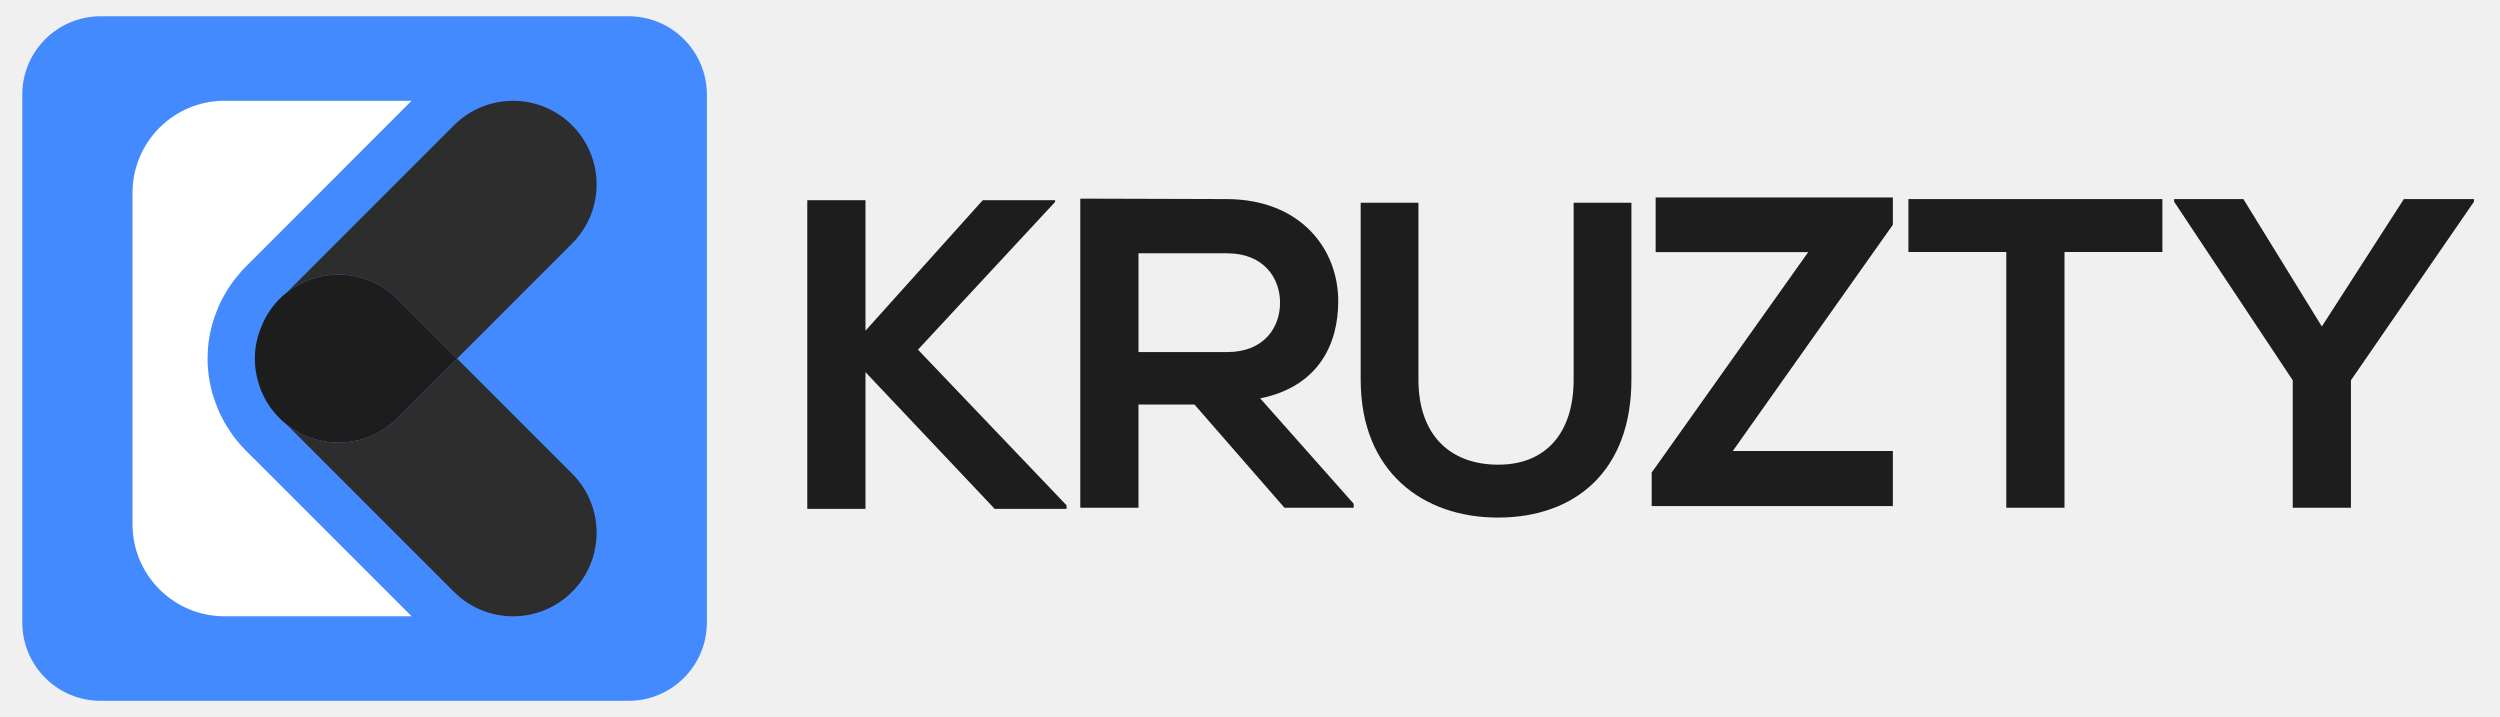
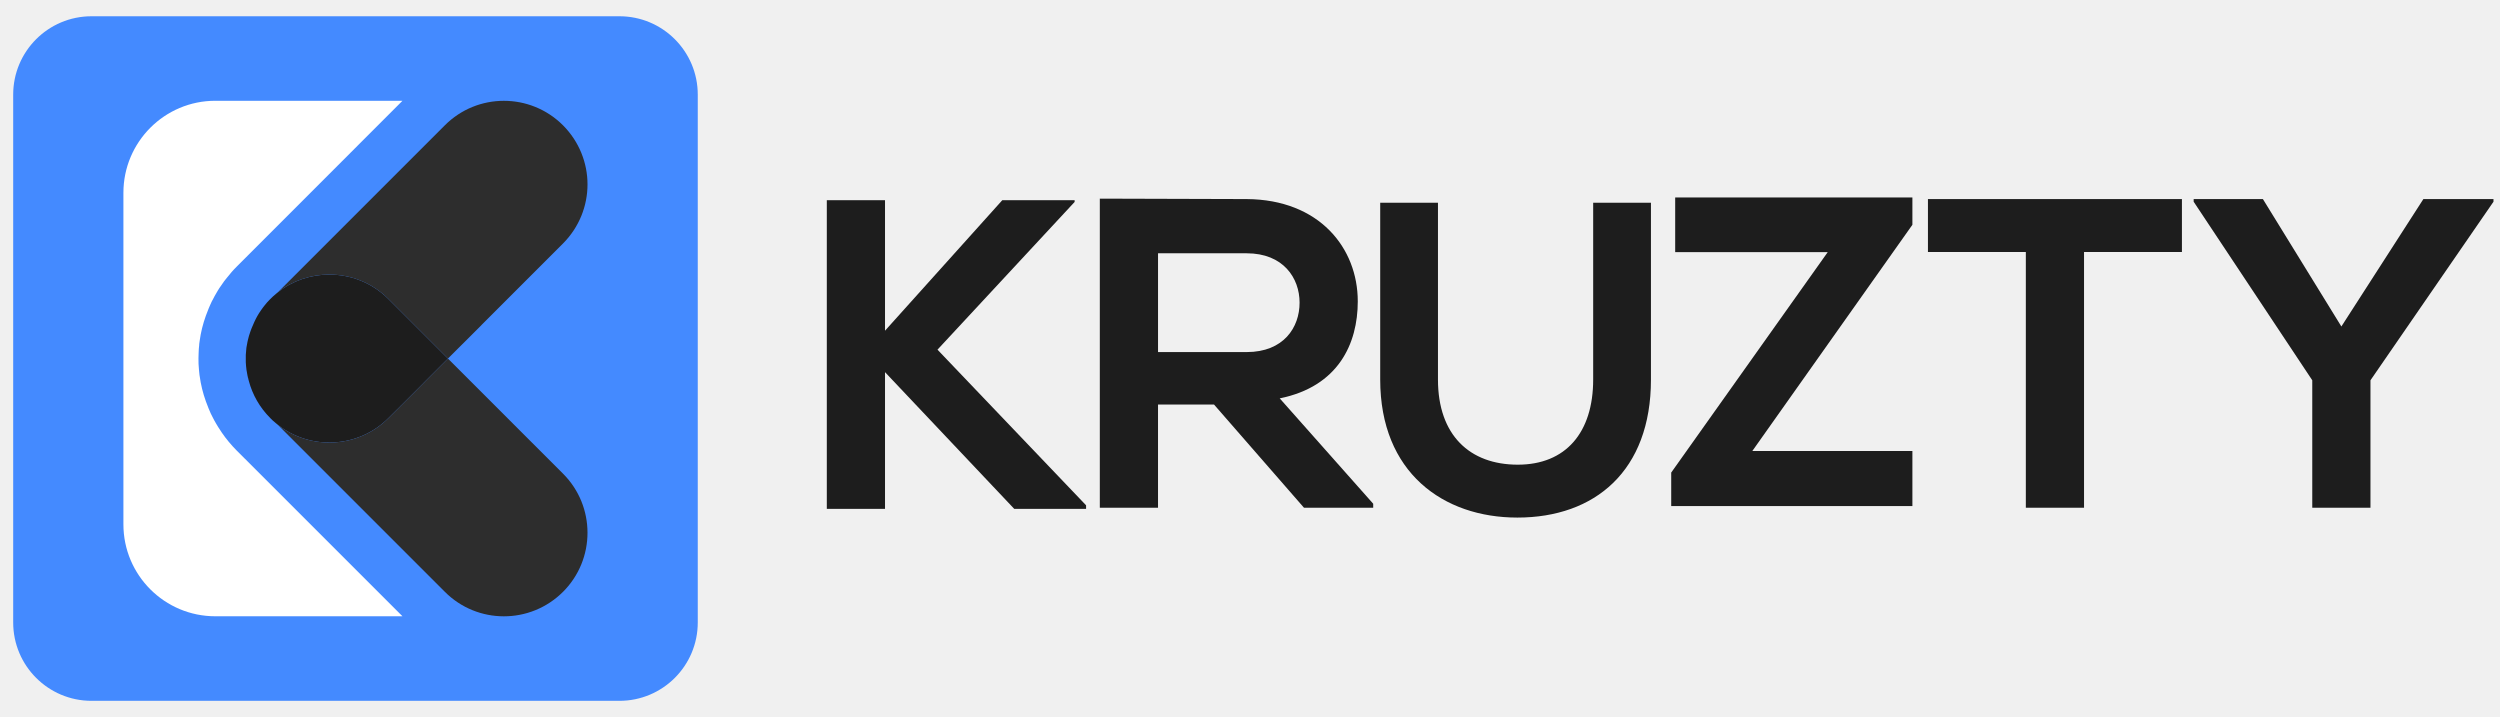
<svg xmlns="http://www.w3.org/2000/svg" version="1.2" baseProfile="tiny-ps" viewBox="0 0 1920 550" width="1920" height="550">
  <style>
		tspan { white-space:pre }
		.s0 { fill: #448aff } 
		.s1 { fill: #3998d3 } 
		.s2 { fill: #88c946 } 
		.s3 { fill: #1c6836 } 
		.s4 { fill: #1d1d1d } 
		.s5 { fill: #2d2d2d } 
		.s6 { fill: #ffffff } 
		.s7 { fill: #2c2e35 } 
	</style>
  <g id="Layer 1">
    <g id="&lt;Group&gt;">
      <g id="&lt;Group&gt;">
        <g id="&lt;Group&gt;">
-           <path id="&lt;Path&gt;" class="s0" d="m482.71 538.24h-405.41c-33.23 0-60.17-26.94-60.17-60.17v-405.41c0-33.23 26.94-60.17 60.17-60.17h405.41c33.23 0 60.17 26.94 60.17 60.17v405.41c0 33.23-26.94 60.17-60.17 60.17z" />
+           <path id="&lt;Path&gt;" class="s0" d="m475.71 538.24h-405.41c-33.23 0-60.17-26.94-60.17-60.17v-405.41c0-33.23 26.94-60.17 60.17-60.17h405.41c33.23 0 60.17 26.94 60.17 60.17v405.41c0 33.23-26.94 60.17-60.17 60.17z" />
        </g>
        <g id="&lt;Group&gt;">
-           <path id="&lt;Path&gt;" class="s1" d="m197.23 261.96c-0.22 0.87-0.36 1.67-0.51 2.47c0.07-0.58 0.14-1.09 0.29-1.67c0-0.22 0.07-0.51 0.22-0.8z" />
-           <path id="&lt;Path&gt;" class="s2" d="m220.38 326.26c-0.58-0.44-1.16-0.87-1.67-1.38l0.07-0.22l1.6 1.6z" />
-           <path id="&lt;Path&gt;" class="s3" d="m197.23 261.96c-0.22 0.87-0.36 1.67-0.51 2.47c0.07-0.58 0.14-1.09 0.29-1.67c0-0.22 0.07-0.51 0.22-0.8z" />
-           <path id="&lt;Path&gt;" class="s3" d="m197.23 261.96c-0.22 0.87-0.36 1.67-0.51 2.47c0.07-0.58 0.14-1.09 0.29-1.67c0-0.22 0.07-0.51 0.22-0.8z" />
-           <path id="&lt;Path&gt;" class="s2" d="m194.69 198.81l1.52-1.45l-1.52 1.52v-0.07z" />
-           <path id="&lt;Path&gt;" class="s2" d="m220.38 224.51l-1.45 1.45l-0.15-0.15c0.51-0.44 1.02-0.87 1.6-1.31z" />
+           <path id="&lt;Path&gt;" class="s1" d="m190.23 261.96c-0.22 0.87-0.36 1.67-0.51 2.47c0.07-0.58 0.14-1.09 0.29-1.67c0-0.22 0.07-0.51 0.22-0.8z" />
+           <path id="&lt;Path&gt;" class="s2" d="m213.38 326.26c-0.58-0.44-1.16-0.87-1.67-1.38l0.07-0.22l1.6 1.6z" />
+           <path id="&lt;Path&gt;" class="s3" d="m190.23 261.96c-0.22 0.87-0.36 1.67-0.51 2.47c0.07-0.58 0.14-1.09 0.29-1.67c0-0.22 0.07-0.51 0.22-0.8z" />
+           <path id="&lt;Path&gt;" class="s3" d="m190.23 261.96c-0.22 0.87-0.36 1.67-0.51 2.47c0.07-0.58 0.14-1.09 0.29-1.67c0-0.22 0.07-0.51 0.22-0.8z" />
+           <path id="&lt;Path&gt;" class="s2" d="m187.69 198.81l1.52-1.45l-1.52 1.52v-0.07z" />
+           <path id="&lt;Path&gt;" class="s2" d="m213.38 224.51l-1.45 1.45l-0.15-0.15c0.51-0.44 1.02-0.87 1.6-1.31z" />
          <g id="&lt;Group&gt;">
-             <path id="&lt;Path&gt;" class="s4" d="m351.02 275.38l-16.84 16.84l-8.78 8.85l-20.1 20.03c-23.15 23.15-59.73 24.89-84.91 5.15c-0.58-0.44-1.16-0.87-1.67-1.38c-1.45-1.16-2.83-2.4-4.14-3.77c-8.13-8.13-13.72-18.07-16.48-28.52c-0.07-0.15-0.07-0.22-0.07-0.36c-0.36-1.31-0.65-2.69-1.02-4.06v-0.07c-0.29-1.38-0.51-2.76-0.73-4.14c-0.22-1.89-0.44-3.85-0.51-5.81c-0.07-1.89-0.07-3.7 0-5.52c0.07-1.74 0.22-3.56 0.44-5.3c0.07-0.14 0.07-0.29 0.07-0.44v-0.07c0.15-0.8 0.29-1.6 0.44-2.4c0.14-0.8 0.29-1.6 0.51-2.47c0-0.29 0.07-0.58 0.14-0.8c0.07-0.36 0.15-0.73 0.29-1.09c0.29-1.38 0.73-2.69 1.16-3.99c0.15-0.51 0.36-1.02 0.51-1.52c0-0.07 0.07-0.15 0.07-0.22c0.22-0.65 0.44-1.31 0.73-1.96c0.22-0.58 0.43-1.16 0.73-1.74c0-0.07 0.07-0.07 0.07-0.14c0.44-1.09 0.87-2.1 1.38-3.19c0.36-0.8 0.8-1.6 1.16-2.4c0.22-0.44 0.51-0.87 0.73-1.38c0.22-0.36 0.43-0.8 0.65-1.16c0.22-0.44 0.44-0.87 0.73-1.23c0.22-0.36 0.51-0.8 0.73-1.16c0.43-0.58 0.8-1.23 1.23-1.81c0.87-1.23 1.74-2.47 2.76-3.7c0.58-0.73 1.16-1.45 1.81-2.18c0.8-0.87 1.6-1.74 2.47-2.61c1.31-1.38 2.76-2.61 4.21-3.85c0.51-0.44 1.02-0.87 1.6-1.31c11.54-9.14 25.55-13.64 39.55-13.64c16.4 0 32.88 6.24 45.36 18.8l20.03 20.03l25.69 25.69z" />
+             <path id="&lt;Path&gt;" class="s4" d="m344.02 275.38l-16.84 16.84l-8.78 8.85l-20.1 20.03c-23.15 23.15-59.73 24.89-84.91 5.15c-0.58-0.44-1.16-0.87-1.67-1.38c-1.45-1.16-2.83-2.4-4.14-3.77c-8.13-8.13-13.72-18.07-16.48-28.52c-0.07-0.15-0.07-0.22-0.07-0.36c-0.36-1.31-0.65-2.69-1.02-4.06v-0.07c-0.29-1.38-0.51-2.76-0.73-4.14c-0.22-1.89-0.44-3.85-0.51-5.81c-0.07-1.89-0.07-3.7 0-5.52c0.07-1.74 0.22-3.56 0.44-5.3c0.07-0.14 0.07-0.29 0.07-0.44v-0.07c0.15-0.8 0.29-1.6 0.44-2.4c0.14-0.8 0.29-1.6 0.51-2.47c0-0.29 0.07-0.58 0.14-0.8c0.07-0.36 0.15-0.73 0.29-1.09c0.29-1.38 0.73-2.69 1.16-3.99c0.15-0.51 0.36-1.02 0.51-1.52c0-0.07 0.07-0.15 0.07-0.22c0.22-0.65 0.44-1.31 0.73-1.96c0.22-0.58 0.43-1.16 0.73-1.74c0-0.07 0.07-0.07 0.07-0.14c0.44-1.09 0.87-2.1 1.38-3.19c0.36-0.8 0.8-1.6 1.16-2.4c0.22-0.44 0.51-0.87 0.73-1.38c0.22-0.36 0.43-0.8 0.65-1.16c0.22-0.44 0.44-0.87 0.73-1.23c0.22-0.36 0.51-0.8 0.73-1.16c0.43-0.58 0.8-1.23 1.23-1.81c0.87-1.23 1.74-2.47 2.76-3.7c0.58-0.73 1.16-1.45 1.81-2.18c0.8-0.87 1.6-1.74 2.47-2.61c1.31-1.38 2.76-2.61 4.21-3.85c0.51-0.44 1.02-0.87 1.6-1.31c11.54-9.14 25.55-13.64 39.55-13.64c16.4 0 32.88 6.24 45.36 18.8l20.03 20.03l25.69 25.69z" />
          </g>
          <g id="&lt;Group&gt;">
-             <path id="&lt;Path&gt;" class="s5" d="m439.42 454.5c-25.11 25.11-65.76 25.11-90.79 0l-128.24-128.24c25.18 19.74 61.76 18 84.91-5.15l20.1-20.03l8.78-8.85l16.84-16.84l88.4 88.4c25.04 25.04 25.04 65.68 0 90.72z" />
+             <path id="&lt;Path&gt;" class="s5" d="m432.42 454.5c-25.11 25.11-65.76 25.11-90.79 0l-128.24-128.24c25.18 19.74 61.76 18 84.91-5.15l20.1-20.03l8.78-8.85l16.84-16.84l88.4 88.4c25.04 25.04 25.04 65.68 0 90.72z" />
          </g>
          <g id="&lt;Group&gt;">
-             <path id="&lt;Path&gt;" class="s6" d="m196.28 353.48l119.82 119.82h-143.7c-38.97 0-70.62-31.57-70.62-70.62v-254.6c0-39.05 31.64-70.69 70.62-70.69h143.7l-119.9 119.97l-1.52 1.52l-5.73 5.73c-2.76 2.69-5.23 5.59-7.69 8.71c-1.52 1.81-2.9 3.63-4.14 5.59c-1.16 1.6-2.25 3.19-2.9 4.35c-0.36 0.58-0.73 1.23-1.09 1.89c-0.87 1.45-1.74 2.98-2.47 4.5c-0.58 1.02-1.45 2.61-2.25 4.57c-0.43 0.94-0.8 1.74-1.16 2.69c-0.8 1.89-1.52 3.77-2.18 5.66c-2.25 6.24-3.85 12.7-4.72 19.16l-0.36 2.61v0.58c-0.22 2.1-0.44 4.14-0.44 6.1c-0.15 2.83-0.15 5.66-0.07 8.42c0.15 2.9 0.44 5.81 0.73 8.56l0.15 0.87c0.87 6.53 2.47 12.99 4.72 19.3c0.65 1.89 1.38 3.77 2.18 5.66c1.09 2.76 2.18 5.01 3.05 6.6c0.8 1.67 1.74 3.34 2.69 4.94c0.44 0.87 0.94 1.67 1.52 2.54c0.87 1.45 1.81 2.83 2.9 4.43c3.27 4.79 7.04 9.29 11.47 13.79l5.81 5.81l1.6 1.52z" />
+             <path id="&lt;Path&gt;" class="s6" d="m189.28 353.48l119.82 119.82h-143.7c-38.97 0-70.62-31.57-70.62-70.62v-254.6c0-39.05 31.64-70.69 70.62-70.69h143.7l-119.9 119.97l-1.52 1.52l-5.73 5.73c-2.76 2.69-5.23 5.59-7.69 8.71c-1.52 1.81-2.9 3.63-4.14 5.59c-1.16 1.6-2.25 3.19-2.9 4.35c-0.36 0.58-0.73 1.23-1.09 1.89c-0.87 1.45-1.74 2.98-2.47 4.5c-0.58 1.02-1.45 2.61-2.25 4.57c-0.43 0.94-0.8 1.74-1.16 2.69c-0.8 1.89-1.52 3.77-2.18 5.66c-2.25 6.24-3.85 12.7-4.72 19.16l-0.36 2.61v0.58c-0.22 2.1-0.44 4.14-0.44 6.1c-0.15 2.83-0.15 5.66-0.07 8.42c0.15 2.9 0.44 5.81 0.73 8.56l0.15 0.87c0.87 6.53 2.47 12.99 4.72 19.3c0.65 1.89 1.38 3.77 2.18 5.66c1.09 2.76 2.18 5.01 3.05 6.6c0.8 1.67 1.74 3.34 2.69 4.94c0.44 0.87 0.94 1.67 1.52 2.54c0.87 1.45 1.81 2.83 2.9 4.43c3.27 4.79 7.04 9.29 11.47 13.79l5.81 5.81l1.6 1.52z" />
          </g>
-           <path id="&lt;Path&gt;" class="s7" d="m197.23 261.96c-0.22 0.87-0.36 1.67-0.51 2.47c0.07-0.58 0.14-1.09 0.29-1.67c0-0.22 0.07-0.51 0.22-0.8z" />
-           <path id="&lt;Path&gt;" class="s7" d="m198.02 292.22c-0.07-0.07-0.15-0.22-0.15-0.29c-0.22-0.58-0.36-1.16-0.44-1.74c-0.15-0.73-0.29-1.38-0.43-2.03c0.36 1.38 0.65 2.76 1.02 4.06z" />
+           <path id="&lt;Path&gt;" class="s7" d="m190.23 261.96c-0.22 0.87-0.36 1.67-0.51 2.47c0.07-0.58 0.14-1.09 0.29-1.67c0-0.22 0.07-0.51 0.22-0.8z" />
+           <path id="&lt;Path&gt;" class="s7" d="m191.02 292.22c-0.07-0.07-0.15-0.22-0.15-0.29c-0.22-0.58-0.36-1.16-0.44-1.74c-0.15-0.73-0.29-1.38-0.43-2.03c0.36 1.38 0.65 2.76 1.02 4.06z" />
          <g id="&lt;Group&gt;">
-             <path id="&lt;Path&gt;" class="s5" d="m458.21 141.62c0 16.4-6.31 32.8-18.8 45.36l-62.71 62.71v0.07l-25.69 25.62l-25.69-25.69l-20.03-20.03c-12.48-12.56-28.96-18.8-45.36-18.8c-14.01 0-28.02 4.5-39.55 13.64l128.24-128.24c25.04-25.11 65.68-25.11 90.79 0c12.48 12.56 18.8 28.96 18.8 45.36z" />
+             <path id="&lt;Path&gt;" class="s5" d="m451.21 141.62c0 16.4-6.31 32.8-18.8 45.36l-62.71 62.71v0.07l-25.69 25.62l-25.69-25.69l-20.03-20.03c-12.48-12.56-28.96-18.8-45.36-18.8c-14.01 0-28.02 4.5-39.55 13.64l128.24-128.24c25.04-25.11 65.68-25.11 90.79 0c12.48 12.56 18.8 28.96 18.8 45.36z" />
          </g>
        </g>
      </g>
      <g id="&lt;Group&gt;">
        <g id="&lt;Group&gt;">
-           <path id="&lt;Compound Path&gt;" class="s4" d="m810.31 155.1l-105.32 113.44l114.12 119.54v2.71h-55.2l-99.22-104.98v104.98h-44.7v-237.05h44.7v100.24l90.08-100.24h55.54v1.35z" />
-           <path id="&lt;Compound Path&gt;" fill-rule="evenodd" class="s4" d="m1039.62 389.93h-53.17l-69.08-79.24h-43.01v79.24h-44.7v-237.38c37.59 0 75.18 0.34 112.77 0.34c55.87 0.34 85.34 37.59 85.34 78.56c0 32.51-14.9 65.36-59.94 74.5l71.79 80.93v3.05zm-165.25-195.39v75.85h68.07c28.45 0 40.64-18.96 40.64-37.93c0-18.96-12.53-37.93-40.64-37.93h-68.07z" />
-           <path id="&lt;Compound Path&gt;" class="s4" d="m1252.93 155.72v135.79c0 70.1-43.01 105.99-102.61 105.99c-56.89 0-105.32-34.54-105.32-105.99v-135.79h44.36v135.79c0 42.67 24.38 65.36 61.29 65.36c36.91 0 57.91-24.72 57.91-65.36v-135.79h44.36z" />
-           <path id="&lt;Compound Path&gt;" class="s4" d="m1271.53 151.64h182.19v20.99l-122.93 173.72h122.93v42.33h-185.23v-25.74l120.22-169.32h-117.17v-41.99z" />
-           <path id="&lt;Compound Path&gt;" class="s4" d="m1540.84 193.52h-75.18v-40.64c68.4 0 126.31 0 195.06 0v40.64h-75.18v196.41h-44.7v-196.41z" />
-           <path id="&lt;Compound Path&gt;" class="s4" d="m1783.17 250.75l62.99-97.87h53.84v2.03l-94.48 137.15v97.87h-44.7v-97.87l-91.09-137.15v-2.03h53.17l60.28 97.87z" />
+           <path id="&lt;Compound Path&gt;" class="s4" d="m825.31 155.1l-105.32 113.44l114.12 119.54v2.71h-55.2l-99.22-104.98v104.98h-44.7v-237.05h44.7v100.24l90.08-100.24h55.54v1.35z" />
+           <path id="&lt;Compound Path&gt;" fill-rule="evenodd" class="s4" d="m1054.62 389.93h-53.17l-69.08-79.24h-43.01v79.24h-44.7v-237.38c37.59 0 75.18 0.34 112.77 0.34c55.87 0.34 85.34 37.59 85.34 78.56c0 32.51-14.9 65.36-59.94 74.5l71.79 80.93v3.05zm-165.25-195.39v75.85h68.07c28.45 0 40.64-18.96 40.64-37.93c0-18.96-12.53-37.93-40.64-37.93h-68.07z" />
+           <path id="&lt;Compound Path&gt;" class="s4" d="m1267.93 155.72v135.79c0 70.1-43.01 105.99-102.61 105.99c-56.89 0-105.32-34.54-105.32-105.99v-135.79h44.36v135.79c0 42.67 24.38 65.36 61.29 65.36c36.91 0 57.91-24.72 57.91-65.36v-135.79h44.36z" />
+           <path id="&lt;Compound Path&gt;" class="s4" d="m1286.53 151.64h182.19v20.99l-122.93 173.72h122.93v42.33h-185.23v-25.74l120.22-169.32h-117.17v-41.99z" />
+           <path id="&lt;Compound Path&gt;" class="s4" d="m1555.84 193.52h-75.18v-40.64c68.4 0 126.31 0 195.06 0v40.64h-75.18v196.41h-44.7v-196.41z" />
+           <path id="&lt;Compound Path&gt;" class="s4" d="m1798.17 250.75l62.99-97.87h53.84v2.03l-94.48 137.15v97.87h-44.7v-97.87l-91.09-137.15v-2.03h53.17l60.28 97.87z" />
        </g>
      </g>
    </g>
  </g>
</svg>
